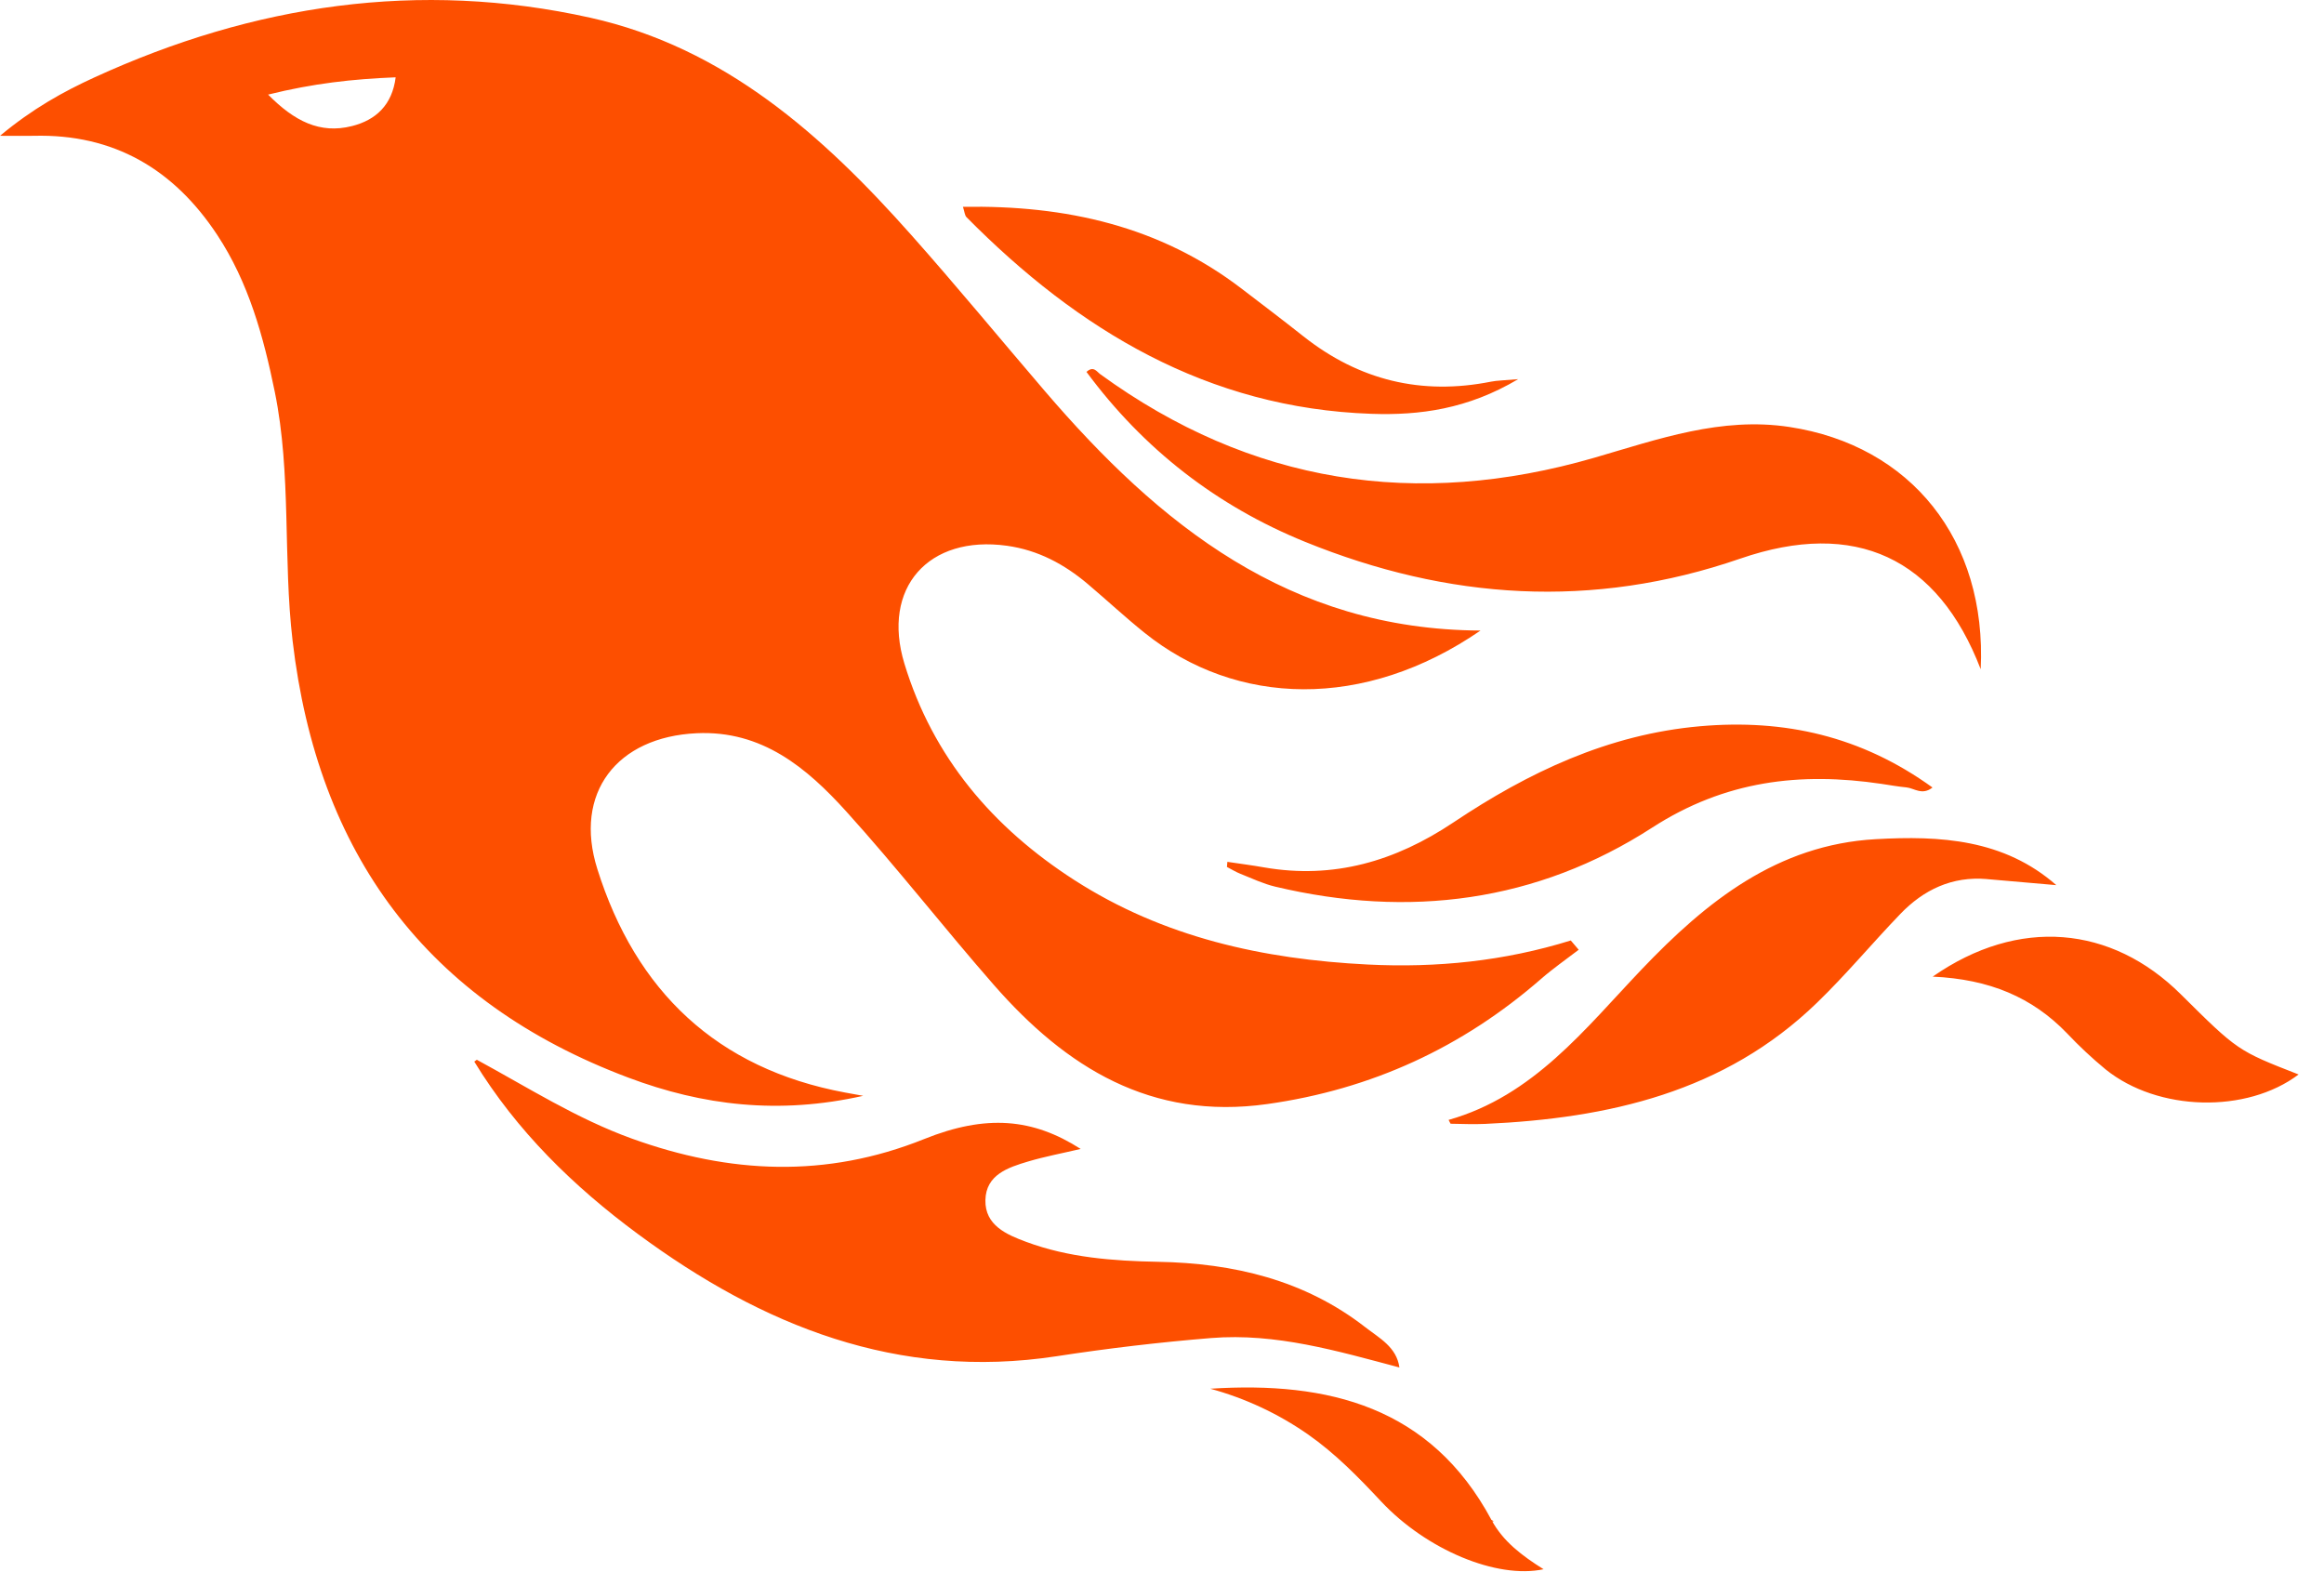
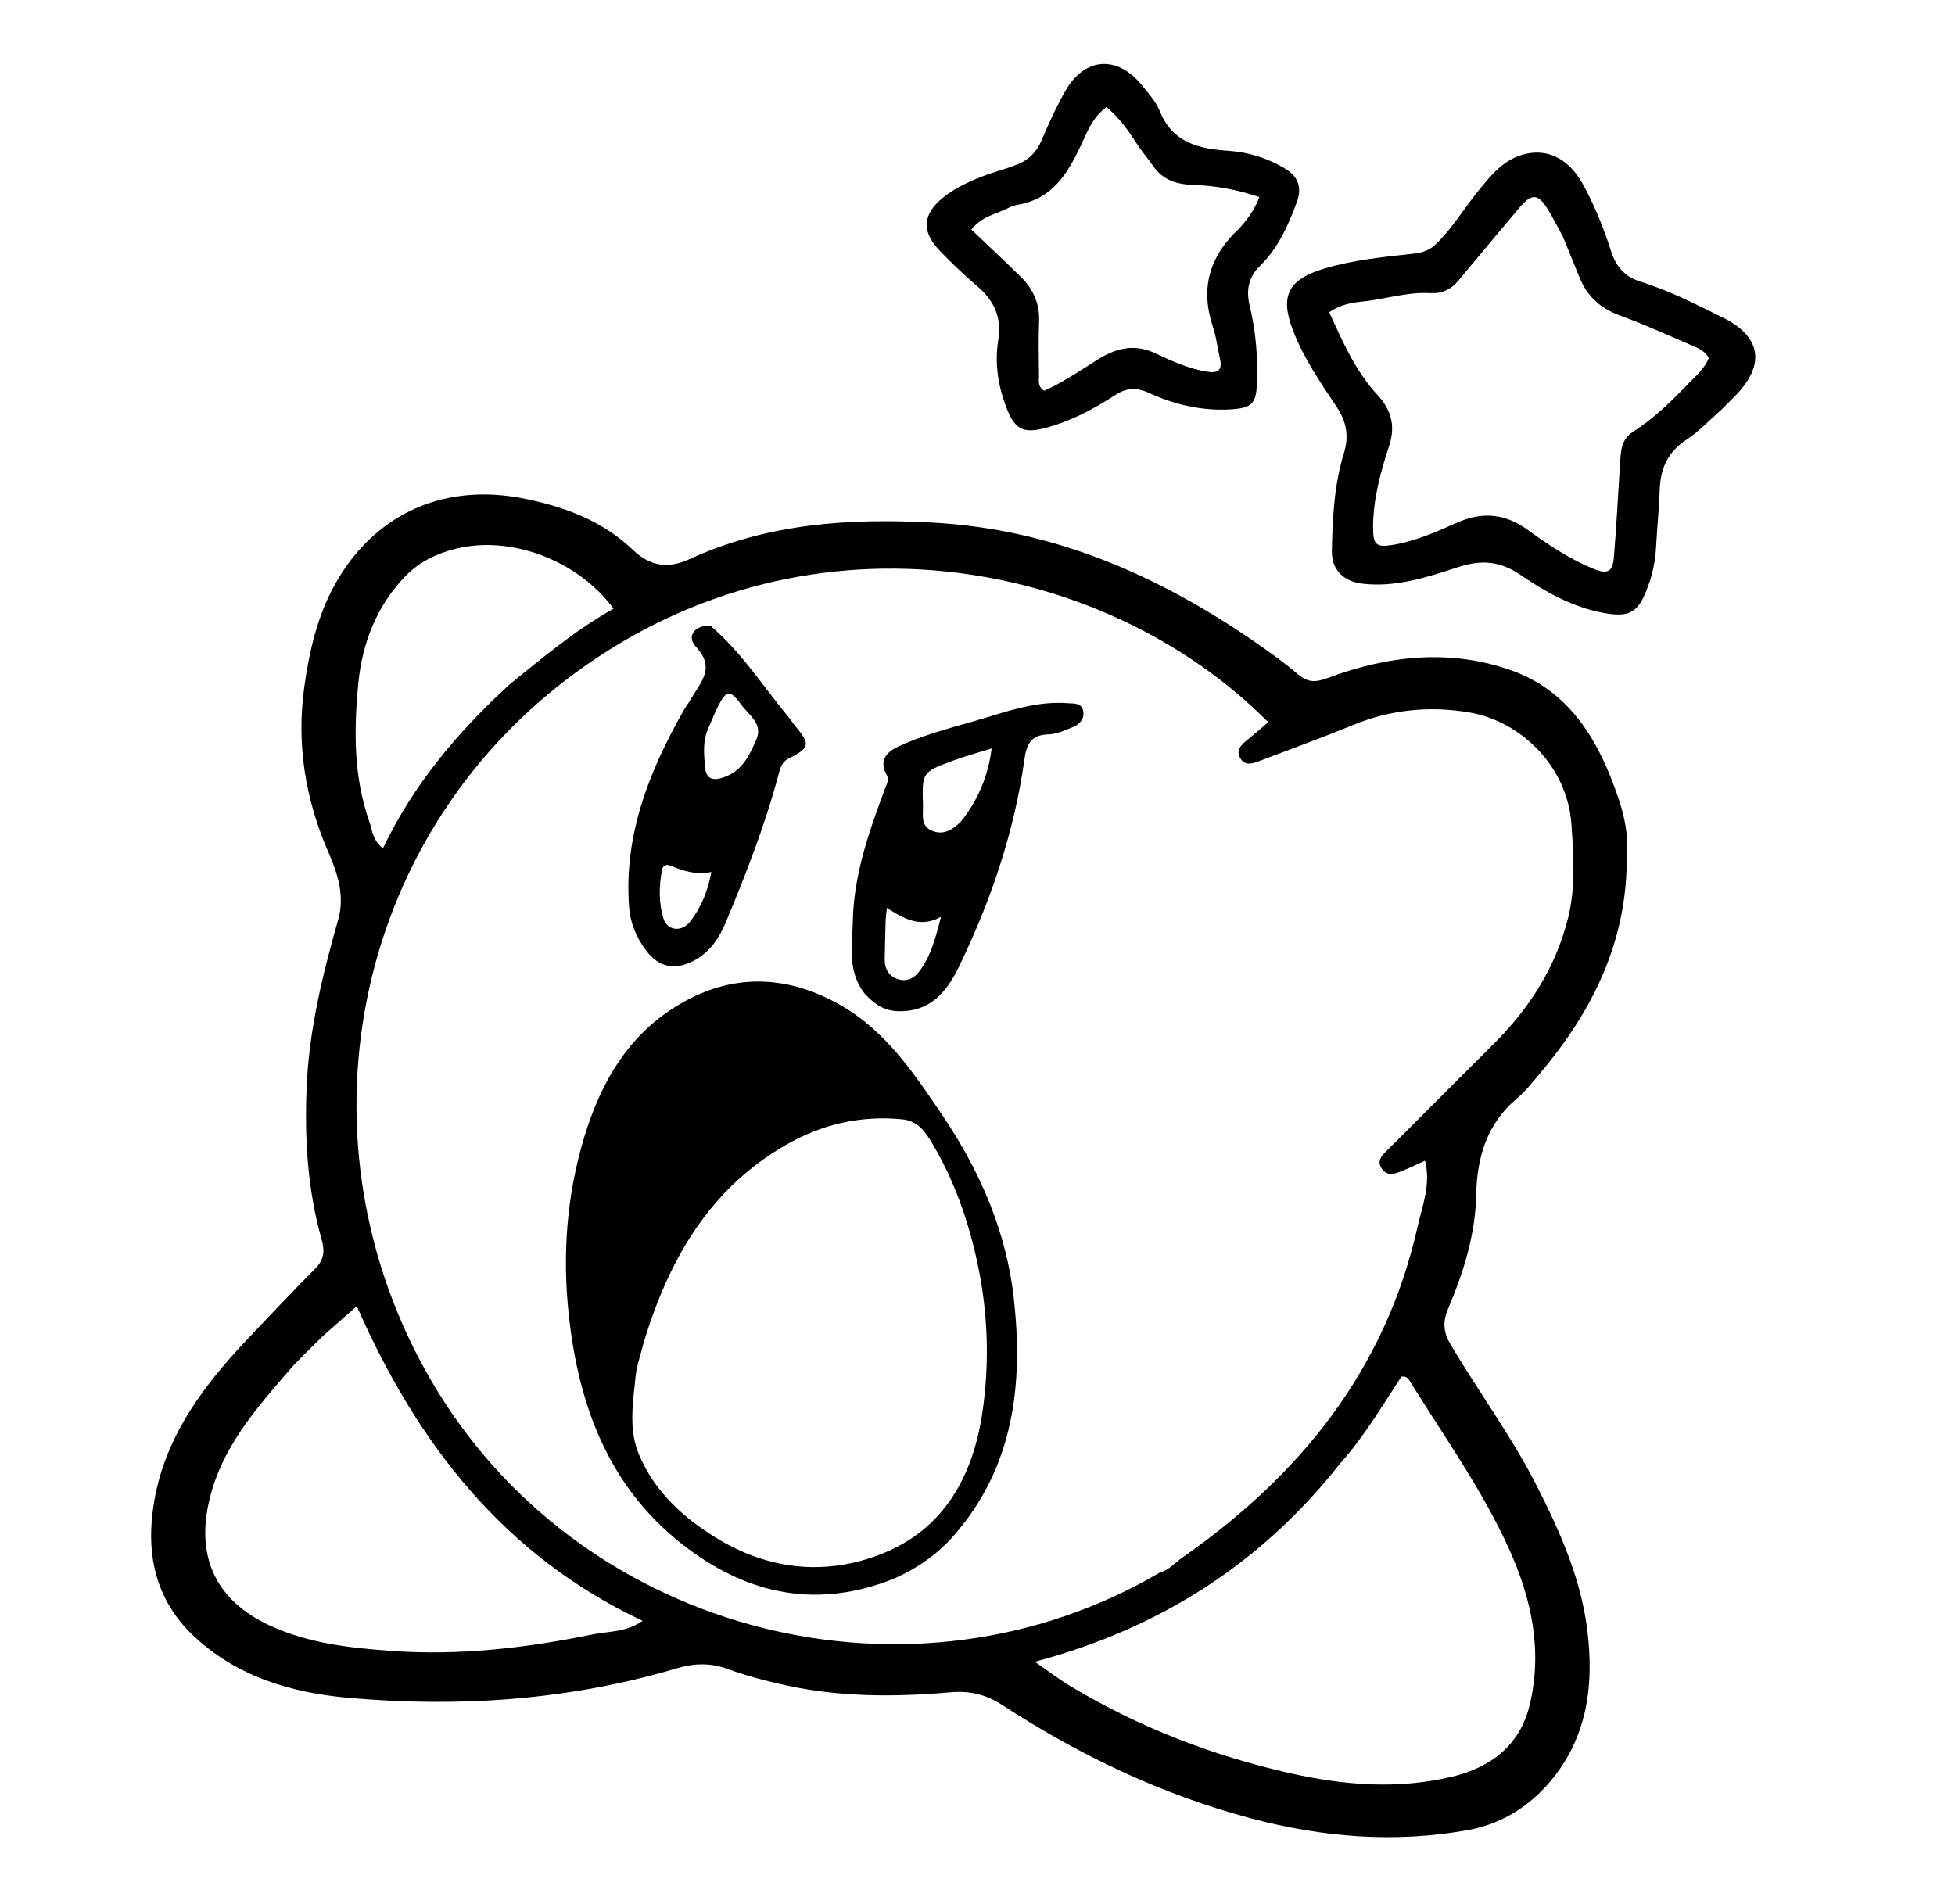
- <svg xmlns="http://www.w3.org/2000/svg" viewBox="0 0 71 48" fill="currentColor" aria-hidden="true">
-   <path d="m26.371 33.477-.552-.1c-3.92-.729-6.397-3.1-7.57-6.829-.733-2.324.597-4.035 3.035-4.148 1.995-.092 3.362 1.055 4.57 2.39 1.557 1.72 2.984 3.558 4.514 5.305 2.202 2.515 4.797 4.134 8.347 3.634 3.183-.448 5.958-1.725 8.371-3.828.363-.316.761-.592 1.144-.886l-.241-.284c-2.027.63-4.093.841-6.205.735-3.195-.16-6.24-.828-8.964-2.582-2.486-1.601-4.319-3.746-5.19-6.611-.704-2.315.736-3.934 3.135-3.6.948.133 1.746.56 2.463 1.165.583.493 1.143 1.015 1.738 1.493 2.8 2.25 6.712 2.375 10.265-.068-5.842-.026-9.817-3.24-13.308-7.313-1.366-1.594-2.7-3.216-4.095-4.785-2.698-3.036-5.692-5.71-9.79-6.623C12.8-.623 7.745.14 2.893 2.361 1.926 2.804.997 3.319 0 4.149c.494 0 .763.006 1.032 0 2.446-.064 4.28 1.023 5.602 3.024.962 1.457 1.415 3.104 1.761 4.798.513 2.515.247 5.078.544 7.605.761 6.494 4.08 11.026 10.26 13.346 2.267.852 4.591 1.135 7.172.555ZM10.751 3.852c-.976.246-1.756-.148-2.56-.962 1.377-.343 2.592-.476 3.897-.528-.107.848-.607 1.306-1.336 1.49Zm32.002 37.924c-.085-.626-.62-.901-1.04-1.228-1.857-1.446-4.03-1.958-6.333-2-1.375-.026-2.735-.128-4.031-.61-.595-.22-1.26-.505-1.244-1.272.015-.78.693-1 1.31-1.184.505-.15 1.026-.247 1.6-.382-1.46-.936-2.886-1.065-4.787-.3-2.993 1.202-5.943 1.06-8.926-.017-1.684-.608-3.179-1.563-4.735-2.408l-.077.057c1.29 2.115 3.034 3.817 5.004 5.271 3.793 2.8 7.936 4.471 12.784 3.73A66.714 66.714 0 0 1 37 40.877c1.98-.16 3.866.398 5.753.899Zm-9.14-30.345c-.105-.076-.206-.266-.42-.069 1.745 2.36 3.985 4.098 6.683 5.193 4.354 1.767 8.773 2.07 13.293.51 3.51-1.21 6.033-.028 7.343 3.38.19-3.955-2.137-6.837-5.843-7.401-2.084-.318-4.01.373-5.962.94-5.434 1.575-10.485.798-15.094-2.553Zm27.085 15.425c.708.059 1.416.123 2.124.185-1.6-1.405-3.55-1.517-5.523-1.404-3.003.17-5.167 1.903-7.14 3.972-1.739 1.824-3.31 3.87-5.903 4.604.043.078.054.117.066.117.35.005.699.021 1.047.005 3.768-.17 7.317-.965 10.14-3.7.89-.86 1.685-1.817 2.544-2.71.716-.746 1.584-1.159 2.645-1.07Zm-8.753-4.67c-2.812.246-5.254 1.409-7.548 2.943-1.766 1.18-3.654 1.738-5.776 1.37-.374-.066-.75-.114-1.124-.17l-.013.156c.135.07.265.151.405.207.354.14.702.308 1.07.395 4.083.971 7.992.474 11.516-1.803 2.221-1.435 4.521-1.707 7.013-1.336.252.038.503.083.756.107.234.022.479.255.795.003-2.179-1.574-4.526-2.096-7.094-1.872Zm-10.049-9.544c1.475.051 2.943-.142 4.486-1.059-.452.04-.643.04-.827.076-2.126.424-4.033-.04-5.733-1.383-.623-.493-1.257-.974-1.889-1.457-2.503-1.914-5.374-2.555-8.514-2.5.05.154.054.26.108.315 3.417 3.455 7.371 5.836 12.369 6.008Zm24.727 17.731c-2.114-2.097-4.952-2.367-7.578-.537 1.738.078 3.043.632 4.101 1.728a13 13 0 0 0 1.182 1.106c1.6 1.29 4.311 1.352 5.896.155-1.861-.726-1.861-.726-3.601-2.452Zm-21.058 16.06c-1.858-3.46-4.981-4.24-8.59-4.008a9.667 9.667 0 0 1 2.977 1.39c.84.586 1.547 1.311 2.243 2.055 1.38 1.473 3.534 2.376 4.962 2.07-.656-.412-1.238-.848-1.592-1.507Zl-.006.006-.036-.004.021.018.012.053Za.127.127 0 0 0 .015.043c.005.008.038 0 .058-.002Zl-.008.01.005.026.024.014Z" fill="#FD4F00" />
+ <svg xmlns="http://www.w3.org/2000/svg" version="1.1" id="Layer_1" x="0px" y="0px" width="100%" viewBox="0 0 608 592" enable-background="new 0 0 608 592" xml:space="preserve">
+   <path fill="#000000" opacity="1" stroke="none" d=" M505.922,266.007   C506.19,292.691 495.311,314.43 478.871,333.923   C476.618,336.595 474.427,339.406 471.773,341.637   C462.457,349.468 459.339,359.894 459.104,371.435   C458.848,384.008 455.184,395.679 450.349,407.065   C448.715,410.912 448.797,414.174 450.98,417.892   C459.663,432.672 469.944,446.459 477.754,461.79   C484.971,475.96 491.458,490.421 493.551,506.262   C495.941,524.344 493.655,541.625 480.628,555.771   C474.149,562.806 465.914,567.505 456.587,569.191   C433.823,573.306 411.331,571.474 388.962,565.528   C361.141,558.134 335.635,545.87 311.639,530.271   C306.592,526.99 301.513,525.83 295.619,526.345   C278.477,527.842 261.343,527.884 244.428,524.182   C238.269,522.833 232.116,521.217 226.204,519.057   C220.866,517.106 215.738,517.336 210.572,518.868   C177.055,528.807 142.761,531.154 108.19,528.054   C90.481,526.466 73.375,521.384 59.965,508.572   C49.831,498.89 46.002,486.672 47.213,472.749   C49.224,449.625 62.002,432.258 77.251,416.194   C84.132,408.944 90.986,401.665 98.03,394.576   C100.757,391.831 101.052,389.095 100.039,385.53   C95.683,370.205 94.727,354.614 95.341,338.67   C96.041,320.484 100.304,303.192 105.21,285.876   C107.234,278.733 105.068,271.814 102.14,265.098   C94.945,248.592 92.13,231.411 94.664,213.445   C96.23,202.34 98.723,191.511 104.229,181.653   C115.658,161.191 136.596,149.641 163.446,155.162   C175.816,157.705 187.488,162.077 196.782,170.991   C202.228,176.214 207.839,176.935 214.493,173.878   C238.598,162.805 264.081,161.111 290.128,162.542   C327.747,164.609 360.632,179.067 391.06,200.214   C395.43,203.251 399.762,206.384 403.81,209.827   C406.775,212.348 409.301,212.226 412.838,210.898   C431.74,203.802 451.321,201.722 470.418,208.657   C488.551,215.242 497.49,230.873 503.351,248.364   C505.214,253.925 506.471,259.595 505.922,266.007  M360.67,489.125   C363.536,488.365 365.397,486.055 367.695,484.452   C404.305,458.912 430.844,426.108 440.831,381.676   C442.314,375.08 445.078,368.431 443.192,360.999   C440.615,362.161 438.402,363.246 436.12,364.161   C433.947,365.032 431.593,366.056 429.797,363.551   C427.902,360.909 429.973,359.267 431.579,357.582   C432.268,356.859 433.015,356.191 433.722,355.484   C443.972,345.237 454.196,334.963 464.476,324.744   C475.687,313.6 483.969,300.671 487.734,285.236   C490.038,275.788 489.367,266.066 488.724,256.449   C487.518,238.414 473.025,224.401 457.188,221.625   C444.974,219.484 432.642,220.617 420.861,225.464   C411.322,229.388 401.617,232.911 391.975,236.585   C389.769,237.425 387.254,238.438 385.717,235.823   C384.199,233.238 386.14,231.554 388.059,230.02   C390.224,228.29 392.286,226.431 394.409,224.614   C343.413,173.187 248.982,155.087 175.465,211.883   C107.093,264.705 91.26,360.061 136.306,433.065   C182.865,508.523 283.775,534.208 360.67,489.125  M416.747,455.231   C392.36,486.133 360.949,506.424 321.823,516.853   C326.26,519.907 329.519,522.415 333.023,524.516   C354.282,537.261 377.129,546.083 401.268,551.525   C417.925,555.279 434.728,556.611 451.548,552.61   C463.735,549.711 472.764,542.745 475.75,530.198   C479.755,513.369 476.329,497.22 469.306,481.751   C460.88,463.192 449.038,446.629 438.338,429.401   C437.911,428.715 437.408,428 435.845,428.162   C430.001,436.96 424.523,446.488 416.747,455.231  M100.218,415.714   C96.712,419.277 92.999,422.661 89.74,426.437   C79.409,438.407 69.013,450.247 65.147,466.367   C60.834,484.351 67.193,497.795 83.846,505.545   C95.902,511.155 108.807,512.536 121.628,513.469   C142.619,514.997 163.498,512.611 184.082,508.388   C189.203,507.338 194.902,507.685 199.838,504.118   C156.713,483.783 129.784,449.089 110.958,406.241   C106.926,409.785 103.828,412.507 100.218,415.714  M158.444,212.912   C168.813,204.477 179.063,195.889 190.834,189.307   C179.618,174.179 158.854,166.461 141.803,170.656   C135.918,172.104 130.44,174.728 126.184,179.098   C117.233,188.289 112.669,199.958 111.468,212.248   C110.051,226.744 109.867,241.503 114.909,255.675   C115.824,258.249 115.771,261.223 119.1,263.845   C128.536,244.076 142.135,227.861 158.444,212.912  z" />
+   <path fill="#000000" opacity="1" stroke="none" d=" M535.376,127.385   C531.615,130.701 528.388,134.199 524.527,136.728   C518.799,140.479 516.407,145.542 516.181,152.142   C515.976,158.126 515.352,164.096 515.038,170.078   C514.818,174.28 514.005,178.327 512.57,182.272   C509.57,190.512 506.985,192.235 498.281,190.557   C488.806,188.731 480.462,183.995 472.629,178.666   C466.51,174.503 460.638,174.084 453.808,176.285   C444.024,179.438 434.204,182.8 423.59,181.521   C417.892,180.835 414.088,177.251 414.208,171.37   C414.417,161.077 414.925,150.77 417.988,140.815   C419.562,135.698 418.762,131.156 415.751,126.631   C410.692,119.027 405.482,111.48 402.152,102.859   C397.981,92.06 400.541,86.943 411.814,83.548   C420.945,80.798 430.389,79.922 439.786,78.872   C442.63,78.554 444.783,77.72 446.798,75.724   C451.806,70.761 455.398,64.71 459.802,59.293   C464.111,53.991 468.465,48.6 475.913,47.6   C482.771,46.681 488.551,50.307 492.577,57.824   C496.049,64.31 498.815,71.099 501.03,78.086   C502.548,82.876 505.258,86.075 510.16,87.59   C519.082,90.347 527.38,94.621 535.722,98.725   C547.696,104.616 549.12,113.31 539.863,122.887   C538.474,124.324 537.041,125.719 535.376,127.385  M486.01,73.515   C484.491,70.743 483.079,67.905 481.43,65.213   C478.32,60.137 476.362,60.041 472.43,64.707   C466.101,72.218 459.805,79.759 453.525,87.312   C451.226,90.077 448.359,91.377 444.757,91.166   C437.522,90.743 430.608,93.113 423.488,93.822   C420.292,94.141 416.634,94.807 413.378,97.124   C417.59,106.318 421.527,115.409 428.441,122.896   C432.498,127.289 434.101,132.209 432.072,138.478   C429.424,146.657 427.068,155.017 427.025,163.777   C426.996,169.605 427.969,170.421 433.812,169.362   C440.587,168.133 446.847,165.363 453.054,162.591   C460.938,159.069 468.016,159.682 475.09,164.787   C481.551,169.451 488.191,173.949 495.671,176.953   C499.925,178.661 501.533,177.911 501.918,173.274   C502.732,163.499 503.216,153.696 503.852,143.906   C504.09,140.244 504.199,136.645 507.898,134.281   C514.536,130.038 520.112,124.509 525.542,118.858   C527.801,116.508 530.345,114.312 531.425,111.298   C530.195,109.23 528.505,108.441 526.839,107.729   C519.187,104.458 511.61,100.966 503.797,98.131   C497.7,95.919 493.573,92.124 491.195,86.222   C489.579,82.211 487.952,78.205 486.01,73.515  z" />
+   <path fill="#000000" opacity="1" stroke="none" d=" M307.341,54.186   C310.543,53.118 313.425,52.302 316.205,51.222   C319.75,49.845 322.289,47.469 323.852,43.819   C326.137,38.48 328.526,33.138 331.426,28.119   C337.38,17.813 347.445,17.146 355.008,26.379   C357.11,28.946 359.476,31.547 360.685,34.55   C364.641,44.377 372.791,46.275 381.974,46.896   C388.342,47.326 394.358,49.195 399.835,52.562   C403.816,55.01 404.941,58.457 403.315,62.856   C400.642,70.089 397.507,77.167 391.948,82.597   C388.04,86.414 387.537,90.535 388.694,95.32   C390.625,103.313 391.233,111.416 390.884,119.609   C390.635,125.448 389.197,126.845 383.389,127.281   C374.181,127.972 365.43,125.93 357.203,122.158   C353.119,120.285 350.008,120.776 346.561,123.03   C339.853,127.416 332.81,131.096 324.976,133.145   C318.476,134.845 315.749,133.646 313.258,127.454   C310.474,120.532 309.269,113.18 310.433,105.948   C311.62,98.576 309.158,93.476 303.812,88.925   C299.762,85.476 295.906,81.768 292.213,77.935   C286.498,72.003 286.924,66.558 293.307,61.45   C297.386,58.186 302.111,56.106 307.341,54.186  M385.487,70.976   C387.878,68.246 390.111,65.42 391.661,61.295   C384.913,59.032 378.253,57.764 371.564,57.545   C366.184,57.368 361.857,56.252 358.643,51.65   C356.944,49.218 355.013,46.978 353.379,44.448   C350.815,40.475 347.991,36.545 344.122,33.312   C339.714,36.502 338.089,41.14 336.068,45.411   C332.051,53.899 327.412,61.592 317.175,63.556   C316.039,63.774 314.853,64.026 313.843,64.555   C309.995,66.57 305.306,67.21 302.1,71.408   C307.356,76.423 312.436,81.163 317.392,86.03   C321.222,89.791 323.36,94.269 323.15,99.841   C322.937,105.493 323.058,111.16 323.12,116.82   C323.137,118.399 322.621,120.224 324.751,121.544   C330.339,119.053 335.564,115.528 340.845,112.156   C346.807,108.349 352.617,106.643 359.587,110   C364.609,112.419 369.834,114.703 375.474,115.622   C378.87,116.176 380.21,114.998 379.405,111.541   C378.654,108.312 378.315,104.955 377.266,101.832   C373.286,89.99 375.81,79.922 385.487,70.976  z" />
+   <path fill="#000000" opacity="1" stroke="none" d=" M277.911,491.045   C254.551,500.358 233.349,496.115 214.031,481.723   C189.782,463.658 180.007,437.943 176.884,408.905   C174.867,390.147 176.242,371.72 181.703,353.662   C187.072,335.909 196.131,320.664 212.909,311.454   C229.136,302.545 245.57,303.612 261.36,312.601   C275.547,320.677 284.396,334.003 293.251,347.142   C304.861,364.371 313.01,383.199 315.298,403.846   C318.249,430.485 315.362,456.149 296.707,477.515   C291.622,483.339 285.38,487.769 277.911,491.045  M200.177,417.617   C199.307,421.167 198.015,424.675 197.653,428.277   C196.841,436.348 195.447,444.637 198.725,452.41   C203.559,463.871 212.427,472 222.764,478.341   C238.897,488.237 256.483,490.195 273.948,483.396   C293.719,475.698 302.716,458.908 305.584,438.892   C307.782,423.55 307.255,408.157 303.973,392.795   C301.127,379.475 296.679,366.917 289.73,355.296   C287.771,352.018 285.382,348.62 280.72,348.15   C267.675,346.835 255.479,349.703 244.301,356.162   C220.707,369.796 208.05,391.559 200.177,417.617  z" />
+   <path fill="#000000" opacity="1" stroke="none" d=" M268.867,309.012   C263.455,301.962 265.065,294.149 265.22,286.572   C265.517,272.046 270.272,258.592 275.262,245.203   C275.779,243.815 276.637,242.568 275.742,240.971   C273.296,236.608 275.62,233.954 279.319,232.223   C288.538,227.908 298.478,225.729 308.149,222.75   C315.947,220.347 323.734,218.076 332.034,218.7   C334.011,218.849 336.371,218.534 336.877,221.129   C337.36,223.608 335.737,225.296 333.623,226.153   C331.171,227.147 328.581,228.341 326.021,228.413   C320.616,228.565 319.257,231.445 318.586,236.247   C315.432,258.836 308.154,280.201 298.235,300.656   C294.482,308.395 289.413,314.742 279.371,314.505   C274.864,314.399 271.902,312.249 268.867,309.012  M298.906,255.469   C303.963,249.026 307.24,241.866 308.394,232.783   C303.829,234.214 300.031,235.23 296.359,236.59   C286.753,240.146 286.732,240.207 287.04,250.591   C287.125,253.454 286.224,256.895 289.865,258.391   C293.211,259.766 296,258.387 298.906,255.469  M275.44,285.988   C275.336,290.136 275.205,294.283 275.139,298.431   C275.096,301.184 276.313,303.363 278.841,304.39   C281.415,305.435 283.918,304.608 285.587,302.516   C289.544,297.556 290.994,291.528 292.655,285.158   C286.252,288.71 281.151,285.814 275.81,282.367   C275.675,283.716 275.596,284.505 275.44,285.988  z" />
+   <path fill="#000000" opacity="1" stroke="none" d=" M220.985,194.657   C230.735,202.989 237.333,213.523 245.195,222.983   C245.939,223.878 246.558,224.876 247.299,225.773   C252.112,231.595 251.965,232.481 245.103,236.03   C243.202,237.014 242.698,238.744 242.241,240.469   C238.007,256.421 232.044,271.765 225.687,286.949   C223.767,291.535 221.028,295.791 216.44,298.429   C210.234,301.998 204.941,301.124 200.715,295.342   C197.851,291.424 196.006,287.06 195.637,282.031   C193.994,259.63 201.876,239.926 212.591,220.989   C213.328,219.687 214.259,218.495 215.008,217.199   C217.941,212.125 222.581,207.688 216.428,201.167   C213.368,197.924 216.152,194.235 220.985,194.657  M220.129,226.864   C218.505,230.682 218.946,234.686 219.276,238.62   C219.561,242.017 221.384,242.966 224.802,241.863   C230.751,239.944 233.086,235.006 235.229,229.988   C237.328,225.075 232.936,222.476 230.632,219.295   C227.102,214.42 225.871,214.573 223.262,219.781   C222.227,221.846 221.37,224 220.129,226.864  M208.129,269.096   C206.942,268.831 206.138,269.341 205.916,270.469   C204.918,275.556 204.837,280.728 206.325,285.652   C207.488,289.503 212.005,290.031 214.624,286.641   C217.95,282.338 220.092,277.386 221.241,271.215   C216.464,272.191 212.587,270.936 208.129,269.096  z" />
</svg>
